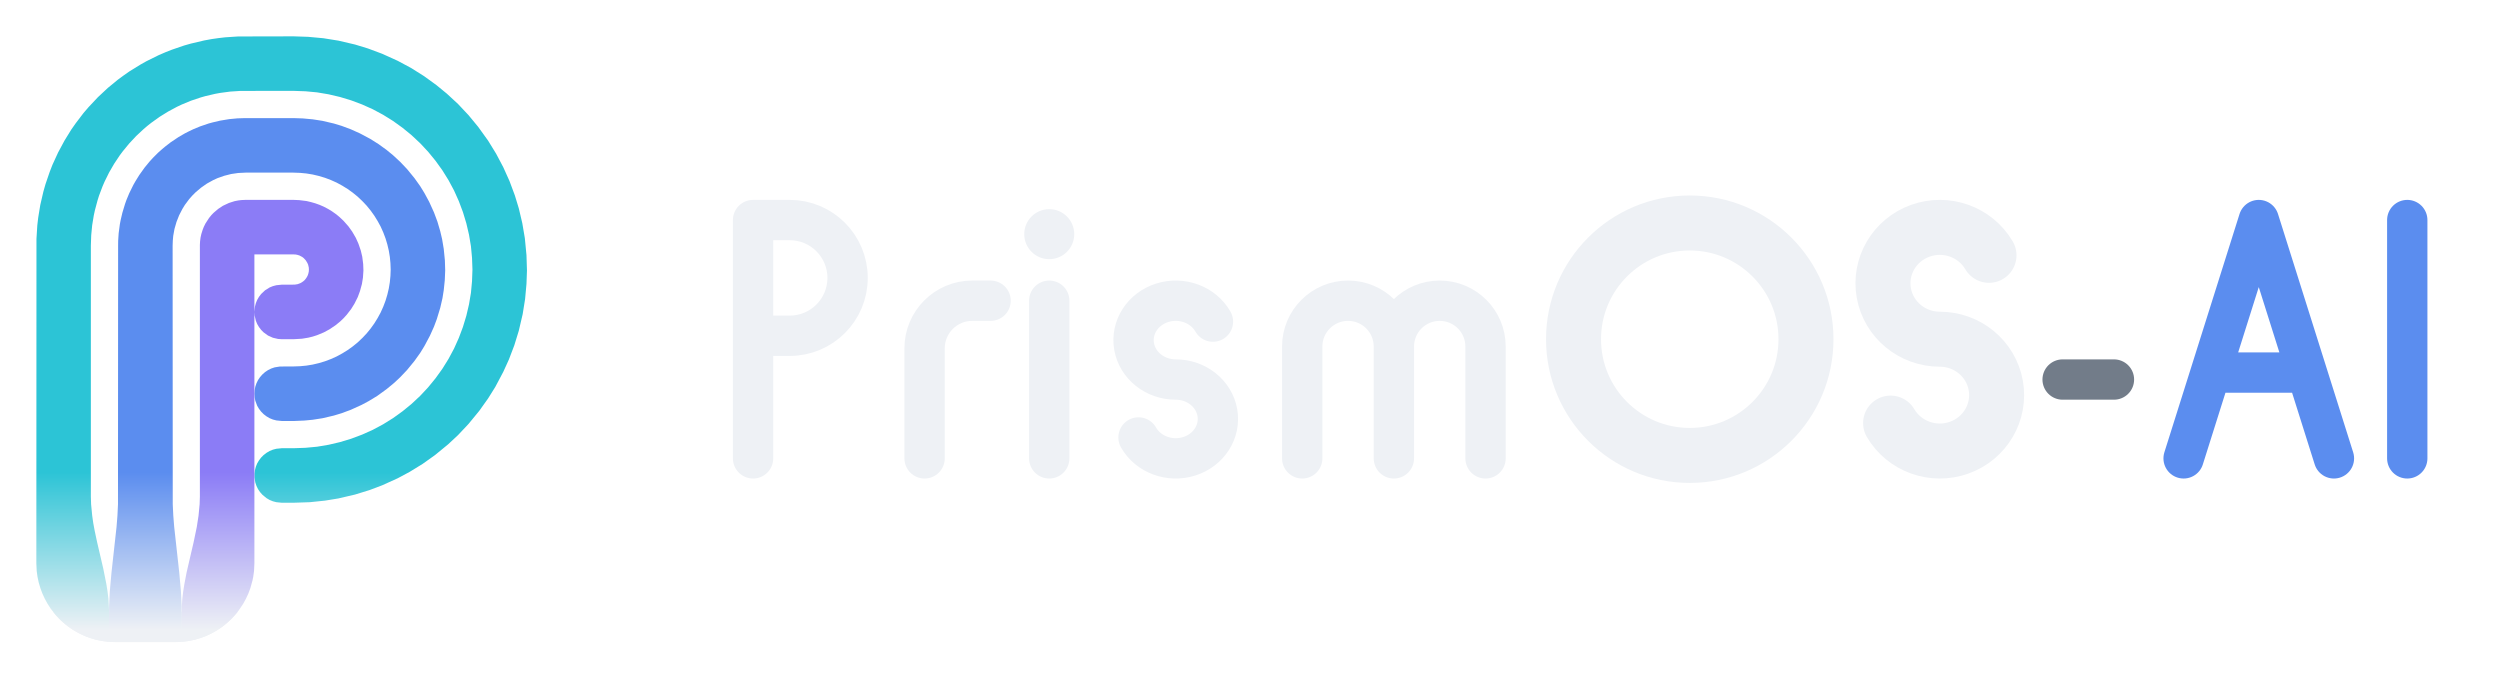
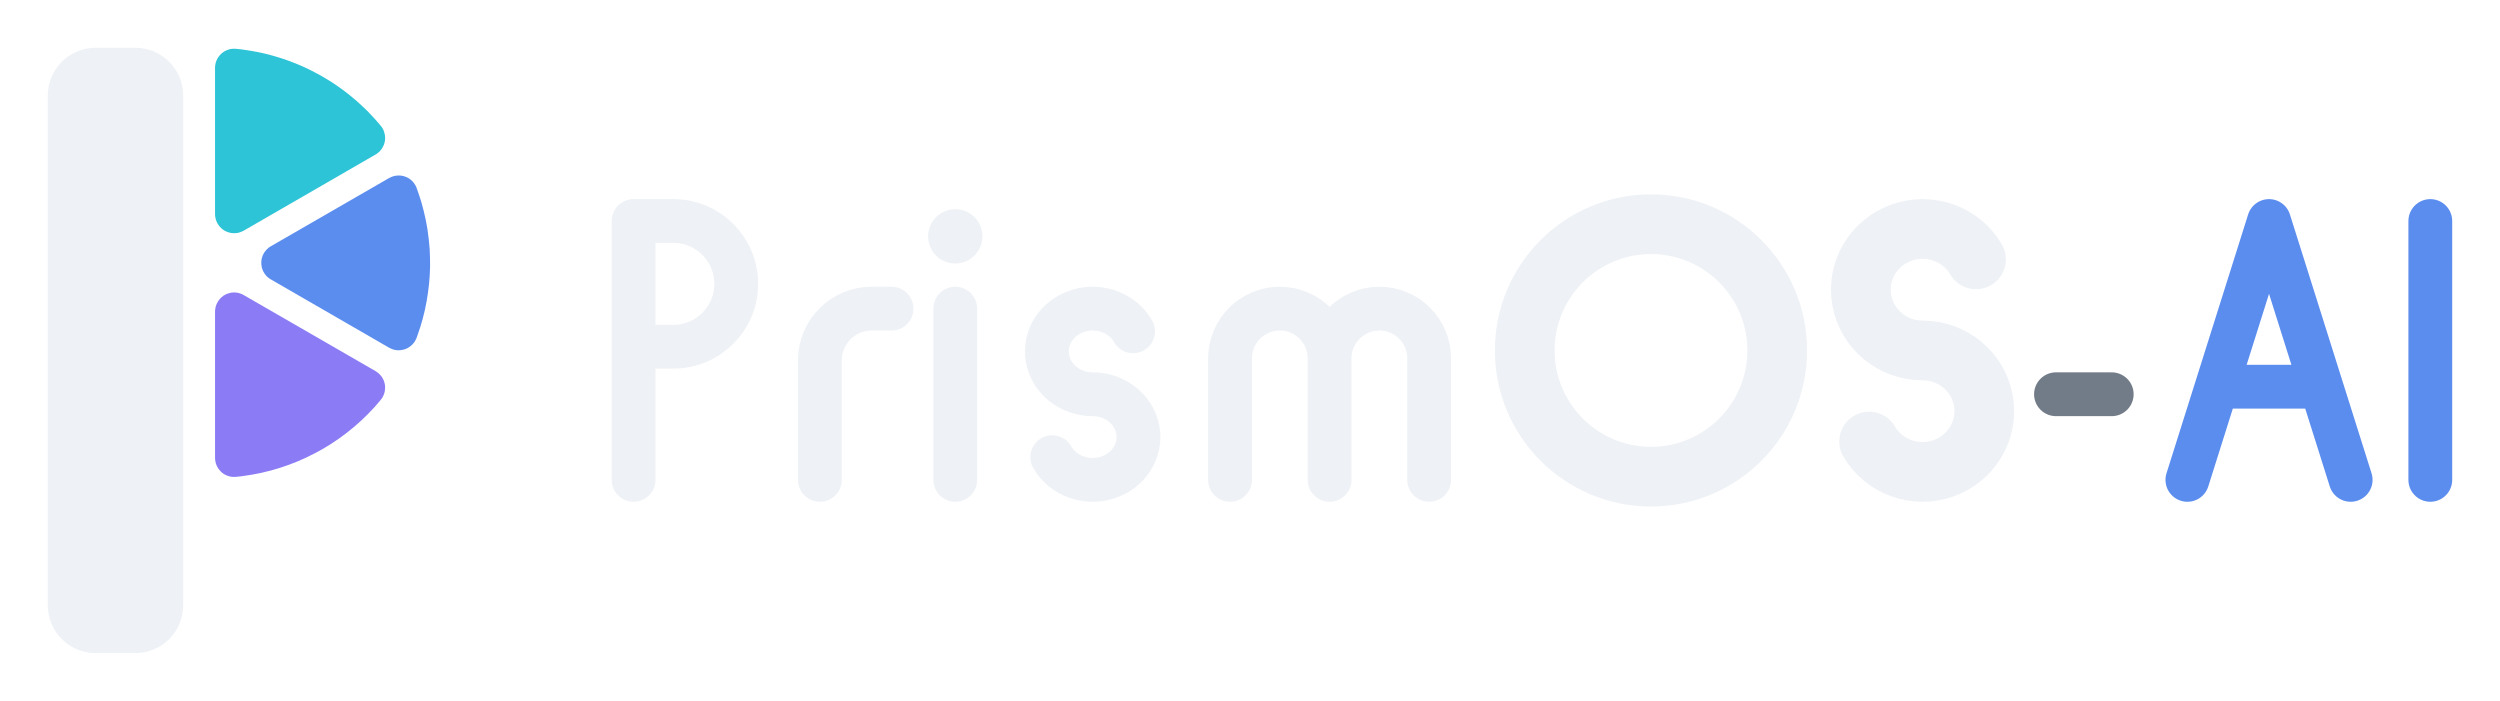
- <svg xmlns="http://www.w3.org/2000/svg" viewBox="-6 -6 412.74 112" width="442.22" height="120" role="img" aria-label="PrismOS-AI">
-   <defs>
-     <linearGradient id="uld0" gradientUnits="userSpaceOnUse" x1="0" y1="98" x2="0" y2="72">
-       <stop offset="0" stop-color="#eef1f5" />
-       <stop offset="1" stop-color="#2cc4d6" />
-     </linearGradient>
-     <linearGradient id="uld1" gradientUnits="userSpaceOnUse" x1="0" y1="98" x2="0" y2="72">
-       <stop offset="0" stop-color="#eef1f5" />
-       <stop offset="1" stop-color="#5b8def" />
-     </linearGradient>
-     <linearGradient id="uld2" gradientUnits="userSpaceOnUse" x1="0" y1="98" x2="0" y2="72">
-       <stop offset="0" stop-color="#eef1f5" />
-       <stop offset="1" stop-color="#8b7cf6" />
-     </linearGradient>
-   </defs>
-   <path d="M2.95 95.25 L3.16 95.49 L3.37 95.73 L3.58 95.96 L3.81 96.19 L4.04 96.42 L4.27 96.63 L4.51 96.84 L4.75 97.05 L5 97.25 L5.26 97.44 L5.51 97.63 L5.78 97.81 L6.05 97.98 L6.32 98.15 L6.59 98.31 L6.87 98.46 L7.16 98.61 L7.44 98.75 L7.73 98.88 L8.03 99.01 L8.32 99.13 L8.62 99.24 L8.92 99.34 L9.23 99.44 L9.53 99.53 L9.84 99.61 L10.15 99.68 L10.46 99.75 L10.78 99.81 L11.09 99.86 L11.41 99.9 L11.73 99.94 L12.04 99.96 L12.36 99.98 L12.68 100 L13 100 L23 100 L23.32 100 L23.64 99.98 L23.96 99.96 L24.27 99.94 L24.59 99.9 L24.91 99.86 L25.22 99.81 L25.54 99.75 L25.85 99.68 L26.16 99.61 L26.47 99.53 L26.77 99.44 L27.08 99.34 L27.38 99.24 L27.68 99.13 L27.97 99.01 L28.27 98.88 L28.56 98.75 L28.84 98.61 L29.13 98.46 L29.41 98.31 L29.68 98.15 L29.95 97.98 L30.22 97.81 L30.49 97.63 L30.74 97.44 L31 97.25 L31.25 97.05 L31.49 96.84 L31.73 96.63 L31.96 96.42 L32.19 96.19 L32.42 95.96 L32.63 95.73 L32.84 95.49 L33.05 95.25 L33.25 95 L2.75 95Z" fill="#eef1f5" />
-   <path d="M9.06 32.83 L9.22 31.17 L9.49 29.53 L9.67 28.71 L10.1 27.1 L10.35 26.3 L10.94 24.74 L11.27 23.98 L12.01 22.48 L12.85 21.03 L13.77 19.65 L14.27 18.98 L15.33 17.69 L16.47 16.47 L17.69 15.33 L18.32 14.79 L18.98 14.27 L20.33 13.3 L21.75 12.42 L23.22 11.63 L23.98 11.27 L25.52 10.63 L27.1 10.1 L27.9 9.87 L29.53 9.49 L30.35 9.34 L32 9.12 L33.67 9.01 L42.43 9 L44.43 9.07 L46.35 9.25 L48.25 9.57 L50.13 10.01 L51.98 10.57 L53.79 11.25 L55.55 12.04 L57.25 12.95 L58.89 13.97 L60.46 15.1 L61.95 16.32 L63.36 17.64 L64.68 19.05 L65.9 20.54 L67.03 22.11 L68.05 23.75 L68.96 25.45 L69.75 27.21 L70.43 29.02 L70.99 30.87 L71.43 32.75 L71.75 34.65 L71.93 36.57 L72 38.5 L71.93 40.43 L71.75 42.35 L71.43 44.25 L70.99 46.13 L70.43 47.98 L69.75 49.79 L68.96 51.55 L68.05 53.25 L67.03 54.89 L65.9 56.46 L64.68 57.95 L63.36 59.36 L61.95 60.68 L60.46 61.9 L58.89 63.03 L57.25 64.05 L55.55 64.96 L53.79 65.75 L51.98 66.43 L50.13 66.99 L48.25 67.43 L46.35 67.75 L44.43 67.93 L42.43 68 L40.5 68 L39.62 68.09 L39.05 68.24 L38.51 68.46 L38 68.76 L37.53 69.12 L37.12 69.53 L36.76 70 L36.46 70.51 L36.24 71.05 L36.09 71.62 L36.01 72.21 L36.01 72.79 L36.15 73.66 L36.34 74.22 L36.6 74.75 L36.93 75.24 L37.32 75.68 L38 76.24 L38.51 76.54 L39.05 76.76 L39.62 76.91 L40.5 77 L42.5 77 L45.16 76.91 L47.67 76.65 L49.87 76.29 L52.61 75.65 L55.01 74.91 L57.1 74.12 L59.66 72.96 L61.62 71.91 L63.77 70.59 L65.82 69.13 L67.99 67.35 L69.62 65.83 L71.35 63.99 L73.13 61.82 L74.59 59.77 L75.77 57.88 L77.09 55.39 L78.01 53.37 L78.91 51.01 L79.65 48.61 L80.29 45.87 L80.69 43.38 L80.92 40.87 L81 38.65 L80.92 36.13 L80.65 33.33 L80.23 30.85 L79.65 28.39 L79 26.26 L78.12 23.9 L77.09 21.61 L75.91 19.38 L74.59 17.23 L72.95 14.95 L71.35 13.01 L69.62 11.17 L67.77 9.46 L66.05 8.05 L64.01 6.57 L61.88 5.23 L59.66 4.04 L57.1 2.88 L54.74 2 L52.61 1.35 L49.87 0.71 L47.38 0.31 L44.87 0.08 L42.5 0 L33.3 0.02 L31.19 0.16 L30.07 0.29 L28.95 0.45 L27.7 0.68 L25.5 1.2 L24.41 1.51 L22.42 2.19 L21.37 2.6 L20.19 3.11 L18.17 4.11 L17.19 4.66 L15.39 5.77 L14.35 6.5 L13.44 7.17 L11.81 8.51 L10.16 10.05 L8.61 11.7 L7.78 12.67 L6.5 14.35 L5.77 15.39 L4.66 17.19 L3.59 19.18 L2.65 21.23 L2.19 22.42 L1.51 24.41 L1.16 25.64 L0.65 27.84 L0.31 29.92 L0.16 31.19 L0.02 33.44 L0 87 L0.06 88.27 L0.19 89.22 L0.39 90.16 L0.66 91.08 L0.99 91.97 L1.39 92.84 L1.85 93.68 L2.37 94.49 L3.16 95.49 L3.81 96.19 L4.51 96.84 L5.26 97.44 L6.05 97.98 L7.16 98.61 L8.03 99.01 L8.92 99.34 L9.84 99.61 L10.78 99.81 L12 99.96 L12 94.75 L11.9 92.88 L11.75 91.62 L11.55 90.38 L11.05 87.88 L10.03 83.5 L9.63 81.62 L9.4 80.38 L9.22 79.12 L9.04 77.25 L9 76 L9 34.54Z" fill="url(#uld0)" />
-   <path d="M22.53 33.72 L22.6 32.93 L22.81 31.78 L23.14 30.64 L23.57 29.55 L24.11 28.5 L24.52 27.83 L25.22 26.89 L25.74 26.3 L26.3 25.74 L27.2 24.98 L28.16 24.31 L29.19 23.74 L29.91 23.41 L31.02 23.02 L32.16 22.73 L33.32 22.56 L34.54 22.5 L42.43 22.5 L43.55 22.54 L44.59 22.64 L45.62 22.81 L46.64 23.05 L47.64 23.35 L48.62 23.72 L49.58 24.15 L50.5 24.65 L51.39 25.2 L52.24 25.81 L53.05 26.47 L53.81 27.19 L54.53 27.95 L55.19 28.76 L55.8 29.61 L56.35 30.5 L56.85 31.42 L57.28 32.38 L57.65 33.36 L57.95 34.36 L58.19 35.38 L58.36 36.41 L58.46 37.45 L58.5 38.5 L58.46 39.55 L58.36 40.59 L58.19 41.62 L57.95 42.64 L57.65 43.64 L57.28 44.62 L56.85 45.58 L56.35 46.5 L55.8 47.39 L55.19 48.24 L54.53 49.05 L53.81 49.81 L53.05 50.53 L52.24 51.19 L51.39 51.8 L50.5 52.35 L49.58 52.85 L48.62 53.28 L47.64 53.65 L46.64 53.95 L45.62 54.19 L44.59 54.36 L43.55 54.46 L42.43 54.5 L40.21 54.51 L39.34 54.65 L38.78 54.84 L38.25 55.1 L37.76 55.43 L37.32 55.82 L36.93 56.26 L36.6 56.75 L36.34 57.28 L36.15 57.84 L36.04 58.41 L36 59 L36.04 59.59 L36.15 60.16 L36.46 60.99 L36.76 61.5 L37.12 61.97 L37.53 62.38 L38 62.74 L38.51 63.04 L39.05 63.26 L39.62 63.41 L40.5 63.5 L42.65 63.5 L44.28 63.43 L45.62 63.3 L47.23 63.05 L49.11 62.61 L50.4 62.22 L51.93 61.65 L53.69 60.85 L54.87 60.22 L56.27 59.37 L57.83 58.24 L59.09 57.2 L60.07 56.28 L61.2 55.09 L62.42 53.6 L63.37 52.27 L64.07 51.13 L64.98 49.42 L65.65 47.93 L66.12 46.67 L66.68 44.83 L67.05 43.23 L67.26 41.91 L67.43 40.28 L67.5 38.65 L67.45 37.01 L67.26 35.09 L66.99 33.48 L66.68 32.17 L66.22 30.6 L65.65 29.07 L64.85 27.31 L64.07 25.87 L63.37 24.73 L62.42 23.4 L61.2 21.91 L60.07 20.72 L58.87 19.61 L57.83 18.76 L56.51 17.8 L55.13 16.93 L53.42 16.02 L51.93 15.35 L50.4 14.78 L49.11 14.39 L47.23 13.95 L45.62 13.7 L43.99 13.55 L42.5 13.5 L34.43 13.5 L33.2 13.54 L31.83 13.67 L30.33 13.92 L29.14 14.2 L28.47 14.38 L27.03 14.87 L25.9 15.34 L25.15 15.7 L24.54 16.01 L23.47 16.63 L22.21 17.47 L21.24 18.22 L20.6 18.76 L20.09 19.22 L19.22 20.09 L18.66 20.71 L17.88 21.66 L17 22.89 L16.35 23.94 L16.01 24.54 L15.34 25.9 L14.87 27.03 L14.64 27.68 L14.2 29.14 L13.92 30.33 L13.79 31.01 L13.59 32.51 L13.51 33.74 L13.5 34.5 L13.48 77.25 L13.39 79.12 L13.24 81 L12.41 88.5 L12.13 91.62 L12.01 94.12 L12 99.96 L13 100 L23 100 L24 99.96 L23.99 94.12 L23.87 91.62 L23.59 88.5 L22.76 81 L22.61 79.12 L22.52 77.25 L22.5 34.54Z" fill="url(#uld1)" />
-   <path d="M36.04 46.09 L36.24 46.95 L36.46 47.49 L36.76 48 L37.12 48.47 L37.53 48.88 L38.25 49.4 L39.05 49.76 L39.91 49.96 L40.5 50 L42.5 50 L43.85 49.92 L44.89 49.75 L45.62 49.57 L46.34 49.34 L47.45 48.88 L48.38 48.38 L49.38 47.71 L50.19 47.05 L50.73 46.53 L51.24 45.97 L51.98 45.01 L52.53 44.12 L53.07 43.04 L53.43 42.06 L53.75 40.89 L53.92 39.85 L54 38.65 L53.96 37.6 L53.81 36.4 L53.57 35.38 L53.18 34.24 L52.75 33.28 L52.14 32.23 L51.53 31.38 L50.73 30.47 L49.97 29.76 L49.38 29.29 L48.77 28.86 L48.12 28.47 L47.45 28.12 L46.76 27.82 L46.06 27.57 L45.33 27.36 L44.6 27.19 L43.4 27.04 L42.5 27 L34.5 27 L33.84 27.03 L33.35 27.09 L32.73 27.21 L31.79 27.51 L30.81 27.97 L29.99 28.51 L29.25 29.15 L28.91 29.5 L28.51 29.99 L27.92 30.9 L27.64 31.47 L27.46 31.93 L27.24 32.63 L27.11 33.21 L27.03 33.84 L27 34.43 L27 76 L26.96 77.25 L26.78 79.12 L26.49 81 L25.97 83.5 L24.81 88.5 L24.45 90.38 L24.25 91.62 L24.1 92.88 L24.02 94.12 L24 99.96 L25.22 99.81 L26.16 99.61 L27.08 99.34 L27.97 99.01 L28.84 98.61 L29.95 97.98 L30.74 97.44 L31.49 96.84 L32.19 96.19 L32.84 95.49 L33.44 94.74 L34.15 93.68 L34.61 92.84 L35.01 91.97 L35.34 91.08 L35.68 89.85 L35.81 89.22 L35.94 88.27 L36 87 L36 45.5Z M36 36 L42.43 36 L42.83 36.02 L43.15 36.09 L43.46 36.19 L43.89 36.42 L44.15 36.62 L44.48 36.98 L44.74 37.4 L44.87 37.7 L44.98 38.17 L45 38.5 L44.98 38.83 L44.91 39.15 L44.81 39.46 L44.66 39.75 L44.48 40.02 L44.27 40.27 L44.02 40.48 L43.6 40.74 L43.15 40.91 L42.66 40.99 L40.5 41 L39.62 41.09 L39.05 41.24 L38.51 41.46 L37.76 41.93 L37.12 42.53 L36.76 43 L36.46 43.51 L36.24 44.05 L36.09 44.62 L36 45.5Z" fill="url(#uld2)" />
-   <g transform="translate(115 27) scale(0.6053)">
+ <svg xmlns="http://www.w3.org/2000/svg" viewBox="-6 -6 313.89 88" width="428.03" height="120" role="img" aria-label="PrismOS-AI">
+   <path d="M6 0H11A6 6 0 0 1 17 6V70A6 6 0 0 1 11 76H6A6 6 0 0 1 0 70V6A6 6 0 0 1 6 0Z" fill="#eef1f5" />
+   <path d="M23.63 0.13 L23.39 0.12 L23.16 0.13 L22.93 0.16 L22.7 0.22 L22.37 0.35 L22.16 0.46 L21.97 0.59 L21.79 0.74 L21.54 1 L21.4 1.19 L21.28 1.39 L21.18 1.6 L21.1 1.82 L21.05 2.05 L21.01 2.28 L21 2.52 L21 20.88 L21.01 21.11 L21.05 21.34 L21.1 21.57 L21.23 21.9 L21.34 22.11 L21.47 22.3 L21.61 22.48 L21.78 22.65 L21.96 22.8 L22.15 22.93 L22.35 23.04 L22.57 23.13 L22.79 23.2 L23.02 23.25 L23.37 23.28 L23.72 23.26 L23.95 23.22 L24.28 23.11 L24.6 22.96 L41.26 13.34 L41.54 13.12 L41.71 12.96 L41.87 12.77 L42.06 12.47 L42.21 12.15 L42.28 11.92 L42.33 11.69 L42.36 11.33 L42.33 10.98 L42.25 10.63 L42.13 10.29 L41.95 9.98 L41.66 9.62 L41.12 9 L40.66 8.5 L40.1 7.91 L39.5 7.34 L38.88 6.77 L38.25 6.23 L37.61 5.71 L36.94 5.21 L36.27 4.73 L35.58 4.27 L34.87 3.84 L34.17 3.43 L33.57 3.11 L32.85 2.74 L32.24 2.45 L31.49 2.12 L30.86 1.87 L30.1 1.58 L29.46 1.36 L28.69 1.12 L28.03 0.93 L27.25 0.73 L26.58 0.58 L25.79 0.43 L25.12 0.32 L24.31 0.2Z" fill="#2cc4d6" />
+   <path d="M42.86 37.66 L43.07 37.76 L43.29 37.85 L43.52 37.92 L43.75 37.96 L43.99 37.98 L44.23 37.97 L44.46 37.94 L44.7 37.89 L44.92 37.82 L45.14 37.72 L45.35 37.6 L45.54 37.46 L45.72 37.31 L45.88 37.13 L46.03 36.95 L46.15 36.74 L46.26 36.53 L46.37 36.24 L46.79 35 L47.07 34.03 L47.35 32.91 L47.57 31.79 L47.73 30.79 L47.87 29.65 L47.95 28.66 L48 27.5 L47.99 26.34 L47.94 25.17 L47.83 24.02 L47.66 22.72 L47.45 21.58 L47.19 20.45 L46.89 19.33 L46.58 18.37 L46.27 17.49 L46.1 17.17 L45.89 16.88 L45.73 16.71 L45.55 16.55 L45.36 16.41 L45.15 16.29 L44.93 16.2 L44.71 16.12 L44.47 16.07 L44.24 16.04 L43.88 16.04 L43.52 16.09 L43.18 16.2 L42.86 16.35 L27.9 24.98 L27.71 25.12 L27.45 25.36 L27.23 25.63 L27.11 25.83 L27 26.03 L26.89 26.37 L26.84 26.59 L26.81 26.83 L26.81 27.18 L26.86 27.52 L26.92 27.75 L27.05 28.07 L27.23 28.37 L27.45 28.65 L27.62 28.81 L27.9 29.02Z" fill="#5b8def" />
+   <path d="M21 51.48 L21.01 51.72 L21.05 51.95 L21.1 52.18 L21.18 52.4 L21.28 52.61 L21.4 52.81 L21.54 53 L21.7 53.18 L21.87 53.34 L22.06 53.48 L22.26 53.6 L22.48 53.7 L22.7 53.78 L22.93 53.84 L23.16 53.87 L23.39 53.88 L23.63 53.87 L24.31 53.8 L25.62 53.6 L26.76 53.38 L28.03 53.07 L29.15 52.74 L30.26 52.36 L31.34 51.94 L32.4 51.47 L33.57 50.89 L34.59 50.33 L35.59 49.72 L36.55 49.07 L37.49 48.38 L38.5 47.56 L39.38 46.78 L40.21 45.97 L41.01 45.13 L41.77 44.25 L42.01 43.92 L42.17 43.6 L42.25 43.37 L42.31 43.14 L42.35 42.79 L42.35 42.55 L42.33 42.31 L42.28 42.08 L42.21 41.85 L42.12 41.63 L41.94 41.32 L41.71 41.04 L41.45 40.8 L41.16 40.6 L24.5 30.99 L24.28 30.89 L23.95 30.78 L23.72 30.74 L23.49 30.72 L23.14 30.73 L22.91 30.77 L22.57 30.87 L22.35 30.96 L22.05 31.13 L21.78 31.35 L21.61 31.52 L21.4 31.8 L21.23 32.1 L21.1 32.43 L21.05 32.66 L21 33Z" fill="#8b7cf6" />
+   <g transform="translate(70.8 19) scale(0.5)">
    <path transform="translate(0 0)" d="M5.5 70.5V5.5H15.5A15.78 15.78 0 0 1 15.5 37.06H5.5" fill="none" stroke="#eef1f5" stroke-width="11" stroke-linecap="round" stroke-linejoin="round" />
    <path transform="translate(46.78 0)" d="M5.5 70.5V40.5A13 13 0 0 1 18.5 27.5H23.5" fill="none" stroke="#eef1f5" stroke-width="11" stroke-linecap="round" stroke-linejoin="round" />
    <path transform="translate(80.78 0)" d="M5.5 70.5V27.5" fill="none" stroke="#eef1f5" stroke-width="11" stroke-linecap="round" stroke-linejoin="round" />
    <circle cx="86.28" cy="9.35" r="6.82" fill="#eef1f5" />
    <path transform="translate(103.78 0)" d="M27.15 33.2A11.5 10.75 0 1 0 17 49A11.5 10.75 0 1 1 6.85 64.8" fill="none" stroke="#eef1f5" stroke-width="11" stroke-linecap="round" stroke-linejoin="round" />
    <path transform="translate(149.78 0)" d="M5.5 70.5V40A12.5 12.5 0 0 1 30.5 40V70.5M30.5 40A12.5 12.5 0 0 1 55.5 40V70.5" fill="none" stroke="#eef1f5" stroke-width="11" stroke-linecap="round" stroke-linejoin="round" />
    <path transform="translate(221.78 0)" d="M7.5 38A31.7 31.7 0 1 1 70.9 38A31.7 31.7 0 1 1 7.5 38Z" fill="none" stroke="#eef1f5" stroke-width="15" stroke-linecap="round" stroke-linejoin="round" />
    <path transform="translate(306.18 0)" d="M36.42 15.12A15.5 15.25 0 1 0 23 38A15.5 15.25 0 1 1 9.58 60.88" fill="none" stroke="#eef1f5" stroke-width="15" stroke-linecap="round" stroke-linejoin="round" />
    <path transform="translate(357.18 0)" d="M5.5 49H19.5" fill="none" stroke="#727c89" stroke-width="11" stroke-linecap="round" stroke-linejoin="round" />
    <path transform="translate(390.18 0)" d="M5.5 70.5L26 5.5L46.5 70.5M12.88 47.1H39.12" fill="none" stroke="#5b8def" stroke-width="11" stroke-linecap="round" stroke-linejoin="round" />
    <path transform="translate(451.18 0)" d="M5.5 70.5V5.5" fill="none" stroke="#5b8def" stroke-width="11" stroke-linecap="round" stroke-linejoin="round" />
  </g>
</svg>
